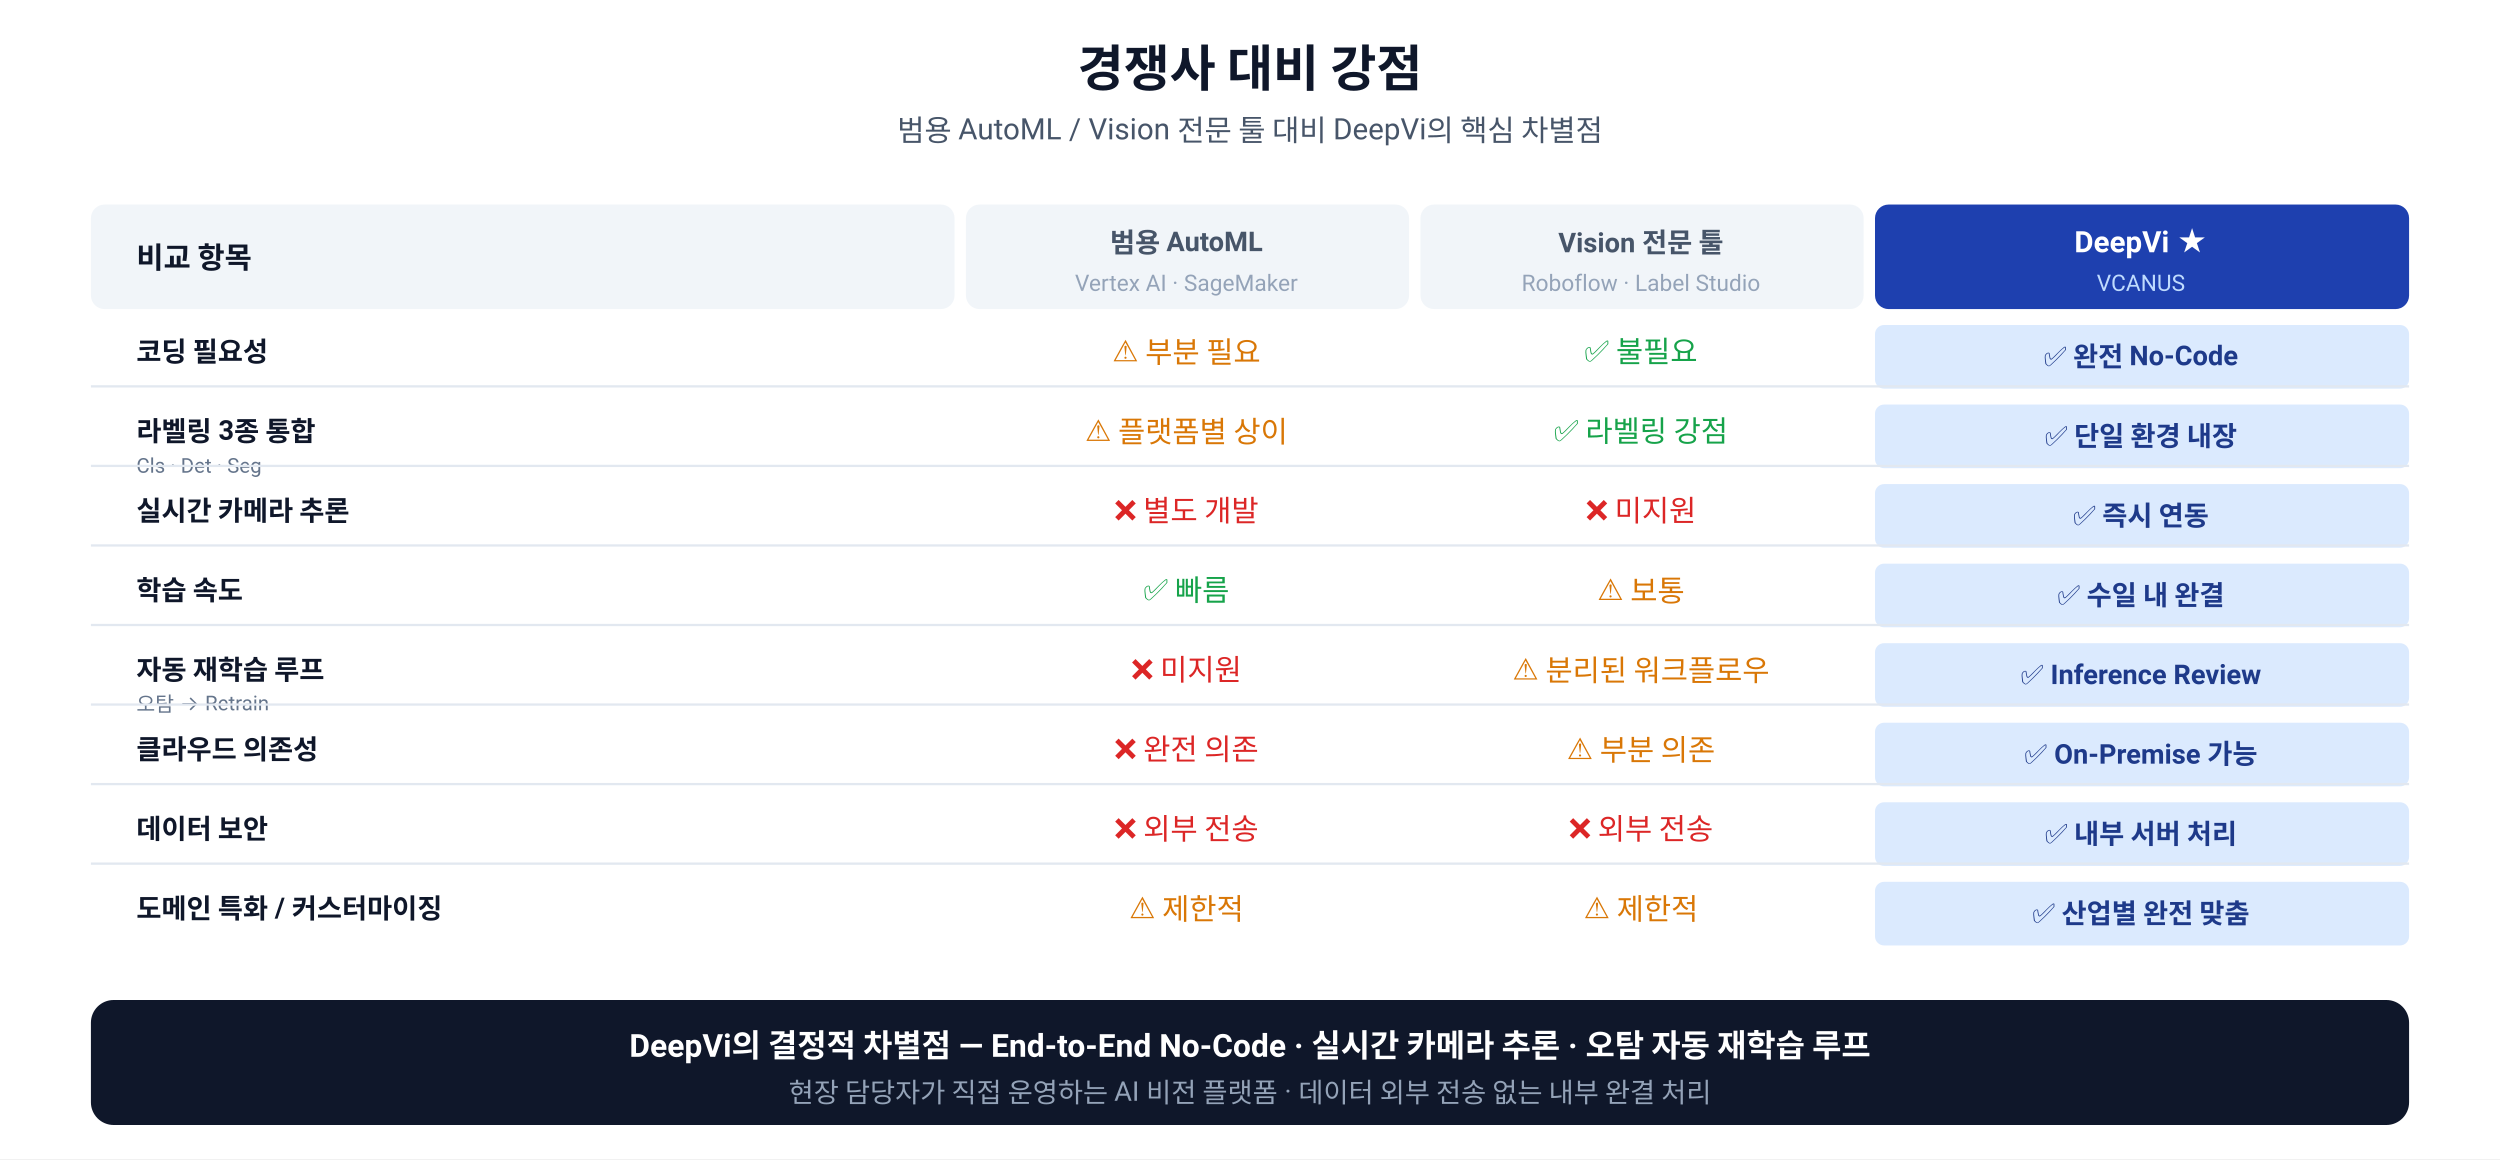
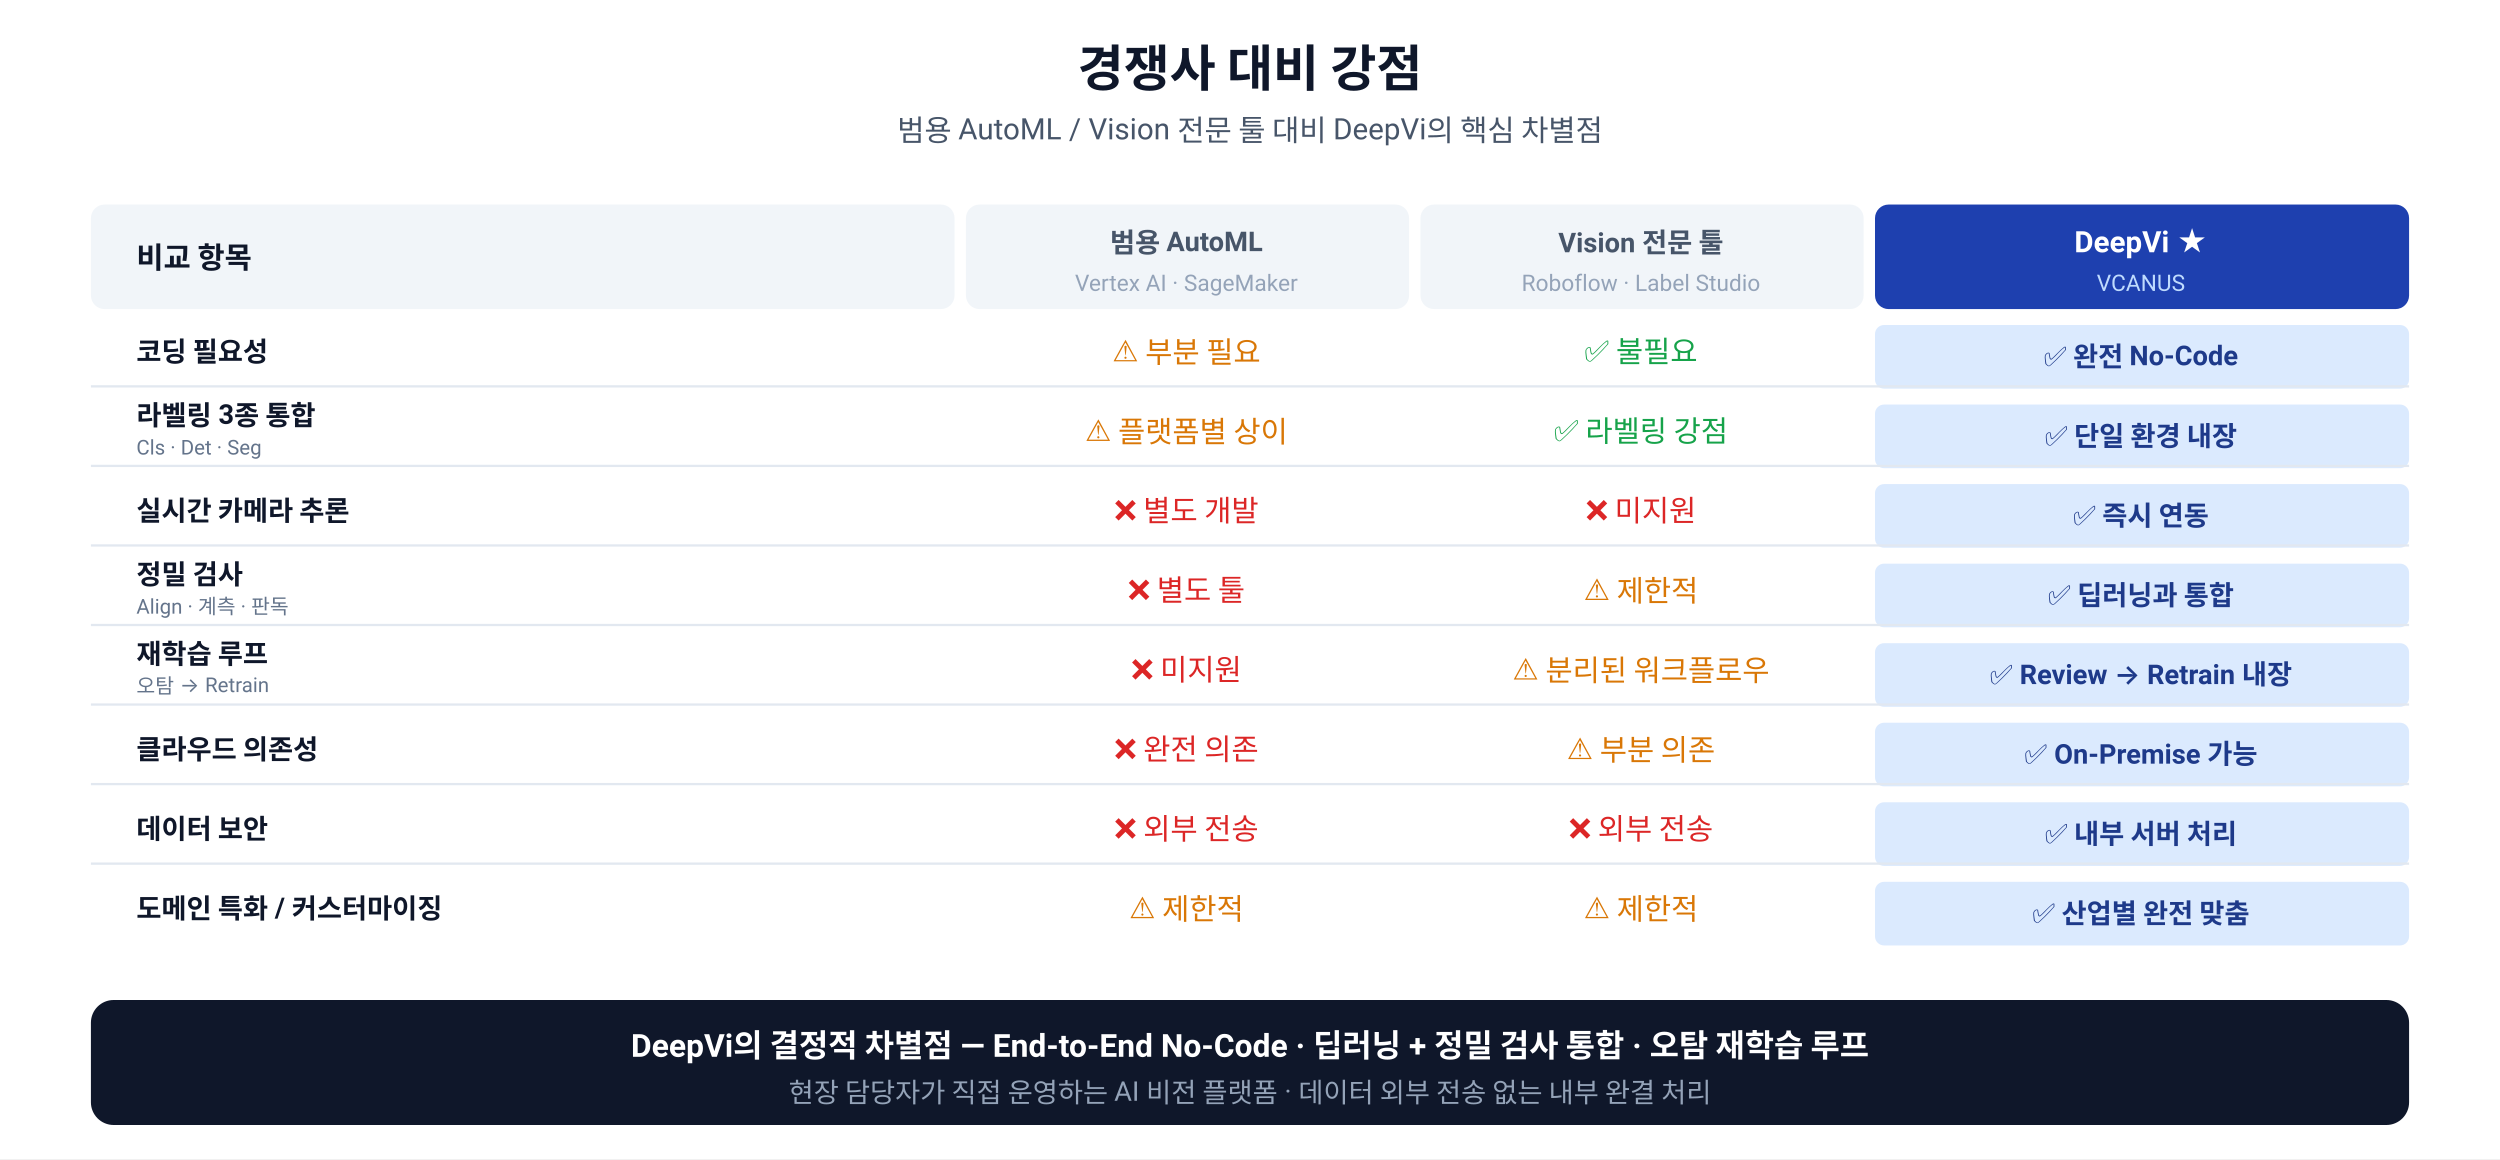
<svg xmlns="http://www.w3.org/2000/svg" viewBox="0 0 1100 510" font-family="-apple-system,BlinkMacSystemFont,'Segoe UI',Roboto,sans-serif">
  <rect width="1100" height="510" fill="#ffffff" />
  <text x="550" y="38" text-anchor="middle" font-size="22" font-weight="700" fill="#0f172a">경쟁사 대비 강점</text>
  <text x="550" y="62" text-anchor="middle" font-size="13" fill="#475569">범용 AutoML / Vision 전문 툴 대비 DeepVi의 핵심 차별점</text>
  <rect x="40" y="90" width="380" height="46" rx="6" fill="#f1f5f9" />
  <text x="60" y="118" font-size="13" font-weight="700" fill="#0f172a">비교 항목</text>
  <rect x="425" y="90" width="195" height="46" rx="6" fill="#f1f5f9" />
  <text x="522" y="111" text-anchor="middle" font-size="12" font-weight="700" fill="#475569">범용 AutoML</text>
  <text x="522" y="128" text-anchor="middle" font-size="10" fill="#94a3b8">Vertex AI · SageMaker</text>
  <rect x="625" y="90" width="195" height="46" rx="6" fill="#f1f5f9" />
  <text x="722" y="111" text-anchor="middle" font-size="12" font-weight="700" fill="#475569">Vision 전문 툴</text>
  <text x="722" y="128" text-anchor="middle" font-size="10" fill="#94a3b8">Roboflow · Label Studio</text>
  <rect x="825" y="90" width="235" height="46" rx="6" fill="#1e40af" />
  <text x="942" y="111" text-anchor="middle" font-size="13" font-weight="700" fill="#ffffff">DeepVi ★</text>
  <text x="942" y="128" text-anchor="middle" font-size="10" fill="#bfdbfe">VCANUS</text>
  <text x="60" y="159" font-size="12" font-weight="600" fill="#0f172a">코딩 필요성</text>
  <text x="522" y="159" text-anchor="middle" font-size="13" fill="#d97706">⚠️ 부분 필요</text>
  <text x="722" y="159" text-anchor="middle" font-size="13" fill="#16a34a">✅ 불필요</text>
  <rect x="825" y="143" width="235" height="28" rx="4" fill="#dbeafe" />
  <text x="942" y="161" text-anchor="middle" font-size="12" font-weight="600" fill="#1e3a8a">✅ 완전 No-Code</text>
-   <text x="60" y="194" font-size="12" font-weight="600" fill="#0f172a">라벨링 3종 통합</text>
-   <text x="60" y="208" font-size="9" fill="#64748b">Cls · Det · Seg</text>
+   <text x="60" y="187" font-size="12" font-weight="600" fill="#0f172a">라벨링 3종 통합</text>
+   <text x="60" y="200" font-size="9" fill="#64748b">Cls · Det · Seg</text>
  <text x="522" y="194" text-anchor="middle" font-size="13" fill="#d97706">⚠️ 플랫폼별 상이</text>
  <text x="722" y="194" text-anchor="middle" font-size="13" fill="#16a34a">✅ 라벨링 강점</text>
  <rect x="825" y="178" width="235" height="28" rx="4" fill="#dbeafe" />
  <text x="942" y="196" text-anchor="middle" font-size="12" font-weight="600" fill="#1e3a8a">✅ 단일 환경 내장</text>
  <text x="60" y="229" font-size="12" font-weight="600" fill="#0f172a">실시간 카메라 추론</text>
  <text x="522" y="229" text-anchor="middle" font-size="13" fill="#dc2626">❌ 별도 개발</text>
  <text x="722" y="229" text-anchor="middle" font-size="13" fill="#dc2626">❌ 미지원</text>
  <rect x="825" y="213" width="235" height="28" rx="4" fill="#dbeafe" />
  <text x="942" y="231" text-anchor="middle" font-size="12" font-weight="600" fill="#1e3a8a">✅ 즉시 연동</text>
-   <text x="60" y="264" font-size="12" font-weight="600" fill="#0f172a">학습 속도</text>
-   <text x="522" y="264" text-anchor="middle" font-size="13" fill="#16a34a">✅ 빠름</text>
-   <text x="722" y="264" text-anchor="middle" font-size="13" fill="#d97706">⚠️ 보통</text>
+   <text x="60" y="257" font-size="12" font-weight="600" fill="#0f172a">정밀 검사</text>
+   <text x="60" y="270" font-size="9" fill="#64748b">Align · 계측 · 판독</text>
+   <text x="522" y="264" text-anchor="middle" font-size="13" fill="#dc2626">❌ 별도 툴</text>
+   <text x="722" y="264" text-anchor="middle" font-size="13" fill="#d97706">⚠️ 제한적</text>
  <rect x="825" y="248" width="235" height="28" rx="4" fill="#dbeafe" />
-   <text x="942" y="266" text-anchor="middle" font-size="12" font-weight="600" fill="#1e3a8a">✅ 수일 내 완결</text>
-   <text x="60" y="299" font-size="12" font-weight="600" fill="#0f172a">자동 재학습 루프</text>
-   <text x="60" y="313" font-size="9" fill="#64748b">오탐 → Retrain</text>
+   <text x="942" y="266" text-anchor="middle" font-size="12" font-weight="600" fill="#1e3a8a">✅ 딥러닝과 통합</text>
+   <text x="60" y="292" font-size="12" font-weight="600" fill="#0f172a">재학습 루프</text>
+   <text x="60" y="305" font-size="9" fill="#64748b">오탐 → Retrain</text>
  <text x="522" y="299" text-anchor="middle" font-size="13" fill="#dc2626">❌ 미지원</text>
  <text x="722" y="299" text-anchor="middle" font-size="13" fill="#d97706">⚠️ 분리된 워크플로우</text>
  <rect x="825" y="283" width="235" height="28" rx="4" fill="#dbeafe" />
-   <text x="942" y="301" text-anchor="middle" font-size="12" font-weight="600" fill="#1e3a8a">✅ Inference Review</text>
+   <text x="942" y="301" text-anchor="middle" font-size="12" font-weight="600" fill="#1e3a8a">✅ Review → Retrain 내장</text>
  <text x="60" y="334" font-size="12" font-weight="600" fill="#0f172a">클라우드 의존성</text>
  <text x="522" y="334" text-anchor="middle" font-size="13" fill="#dc2626">❌ 완전 의존</text>
  <text x="722" y="334" text-anchor="middle" font-size="13" fill="#d97706">⚠️ 부분 의존</text>
  <rect x="825" y="318" width="235" height="28" rx="4" fill="#dbeafe" />
  <text x="942" y="336" text-anchor="middle" font-size="12" font-weight="600" fill="#1e3a8a">✅ On-Premise 가능</text>
  <text x="60" y="369" font-size="12" font-weight="600" fill="#0f172a">데이터 보안</text>
  <text x="522" y="369" text-anchor="middle" font-size="13" fill="#dc2626">❌ 외부 전송</text>
  <text x="722" y="369" text-anchor="middle" font-size="13" fill="#dc2626">❌ 외부 전송</text>
  <rect x="825" y="353" width="235" height="28" rx="4" fill="#dbeafe" />
  <text x="942" y="371" text-anchor="middle" font-size="12" font-weight="600" fill="#1e3a8a">✅ 내부 서버 처리</text>
  <text x="60" y="404" font-size="12" font-weight="600" fill="#0f172a">도메인 특화 / 커스터마이징</text>
  <text x="522" y="404" text-anchor="middle" font-size="13" fill="#d97706">⚠️ 제한적</text>
  <text x="722" y="404" text-anchor="middle" font-size="13" fill="#d97706">⚠️ 제한적</text>
  <rect x="825" y="388" width="235" height="28" rx="4" fill="#dbeafe" />
  <text x="942" y="406" text-anchor="middle" font-size="12" font-weight="600" fill="#1e3a8a">✅ 산업별 완전 맞춤</text>
  <g stroke="#e2e8f0" stroke-width="1">
    <line x1="40" y1="170" x2="1060" y2="170" />
    <line x1="40" y1="205" x2="1060" y2="205" />
    <line x1="40" y1="240" x2="1060" y2="240" />
    <line x1="40" y1="275" x2="1060" y2="275" />
    <line x1="40" y1="310" x2="1060" y2="310" />
    <line x1="40" y1="345" x2="1060" y2="345" />
    <line x1="40" y1="380" x2="1060" y2="380" />
  </g>
  <rect x="40" y="440" width="1020" height="55" rx="10" fill="#0f172a" />
-   <text x="550" y="465" text-anchor="middle" font-size="14" font-weight="700" fill="#ffffff">DeepVi의 결정적 차별점 — End-to-End No-Code · 실시간 카메라 추론 · 오탐 자동 재학습 루프</text>
+   <text x="550" y="465" text-anchor="middle" font-size="14" font-weight="700" fill="#ffffff">DeepVi의 결정적 차별점 — End-to-End No-Code · 딥러닝 + 정밀 검사 통합 · 오탐 재학습 루프</text>
  <text x="550" y="485" text-anchor="middle" font-size="12" fill="#94a3b8">현장 담당자가 직접 운영하는 AI 비전 플랫폼 · 데이터 외부 전송 없는 내부 완결 처리</text>
</svg>
